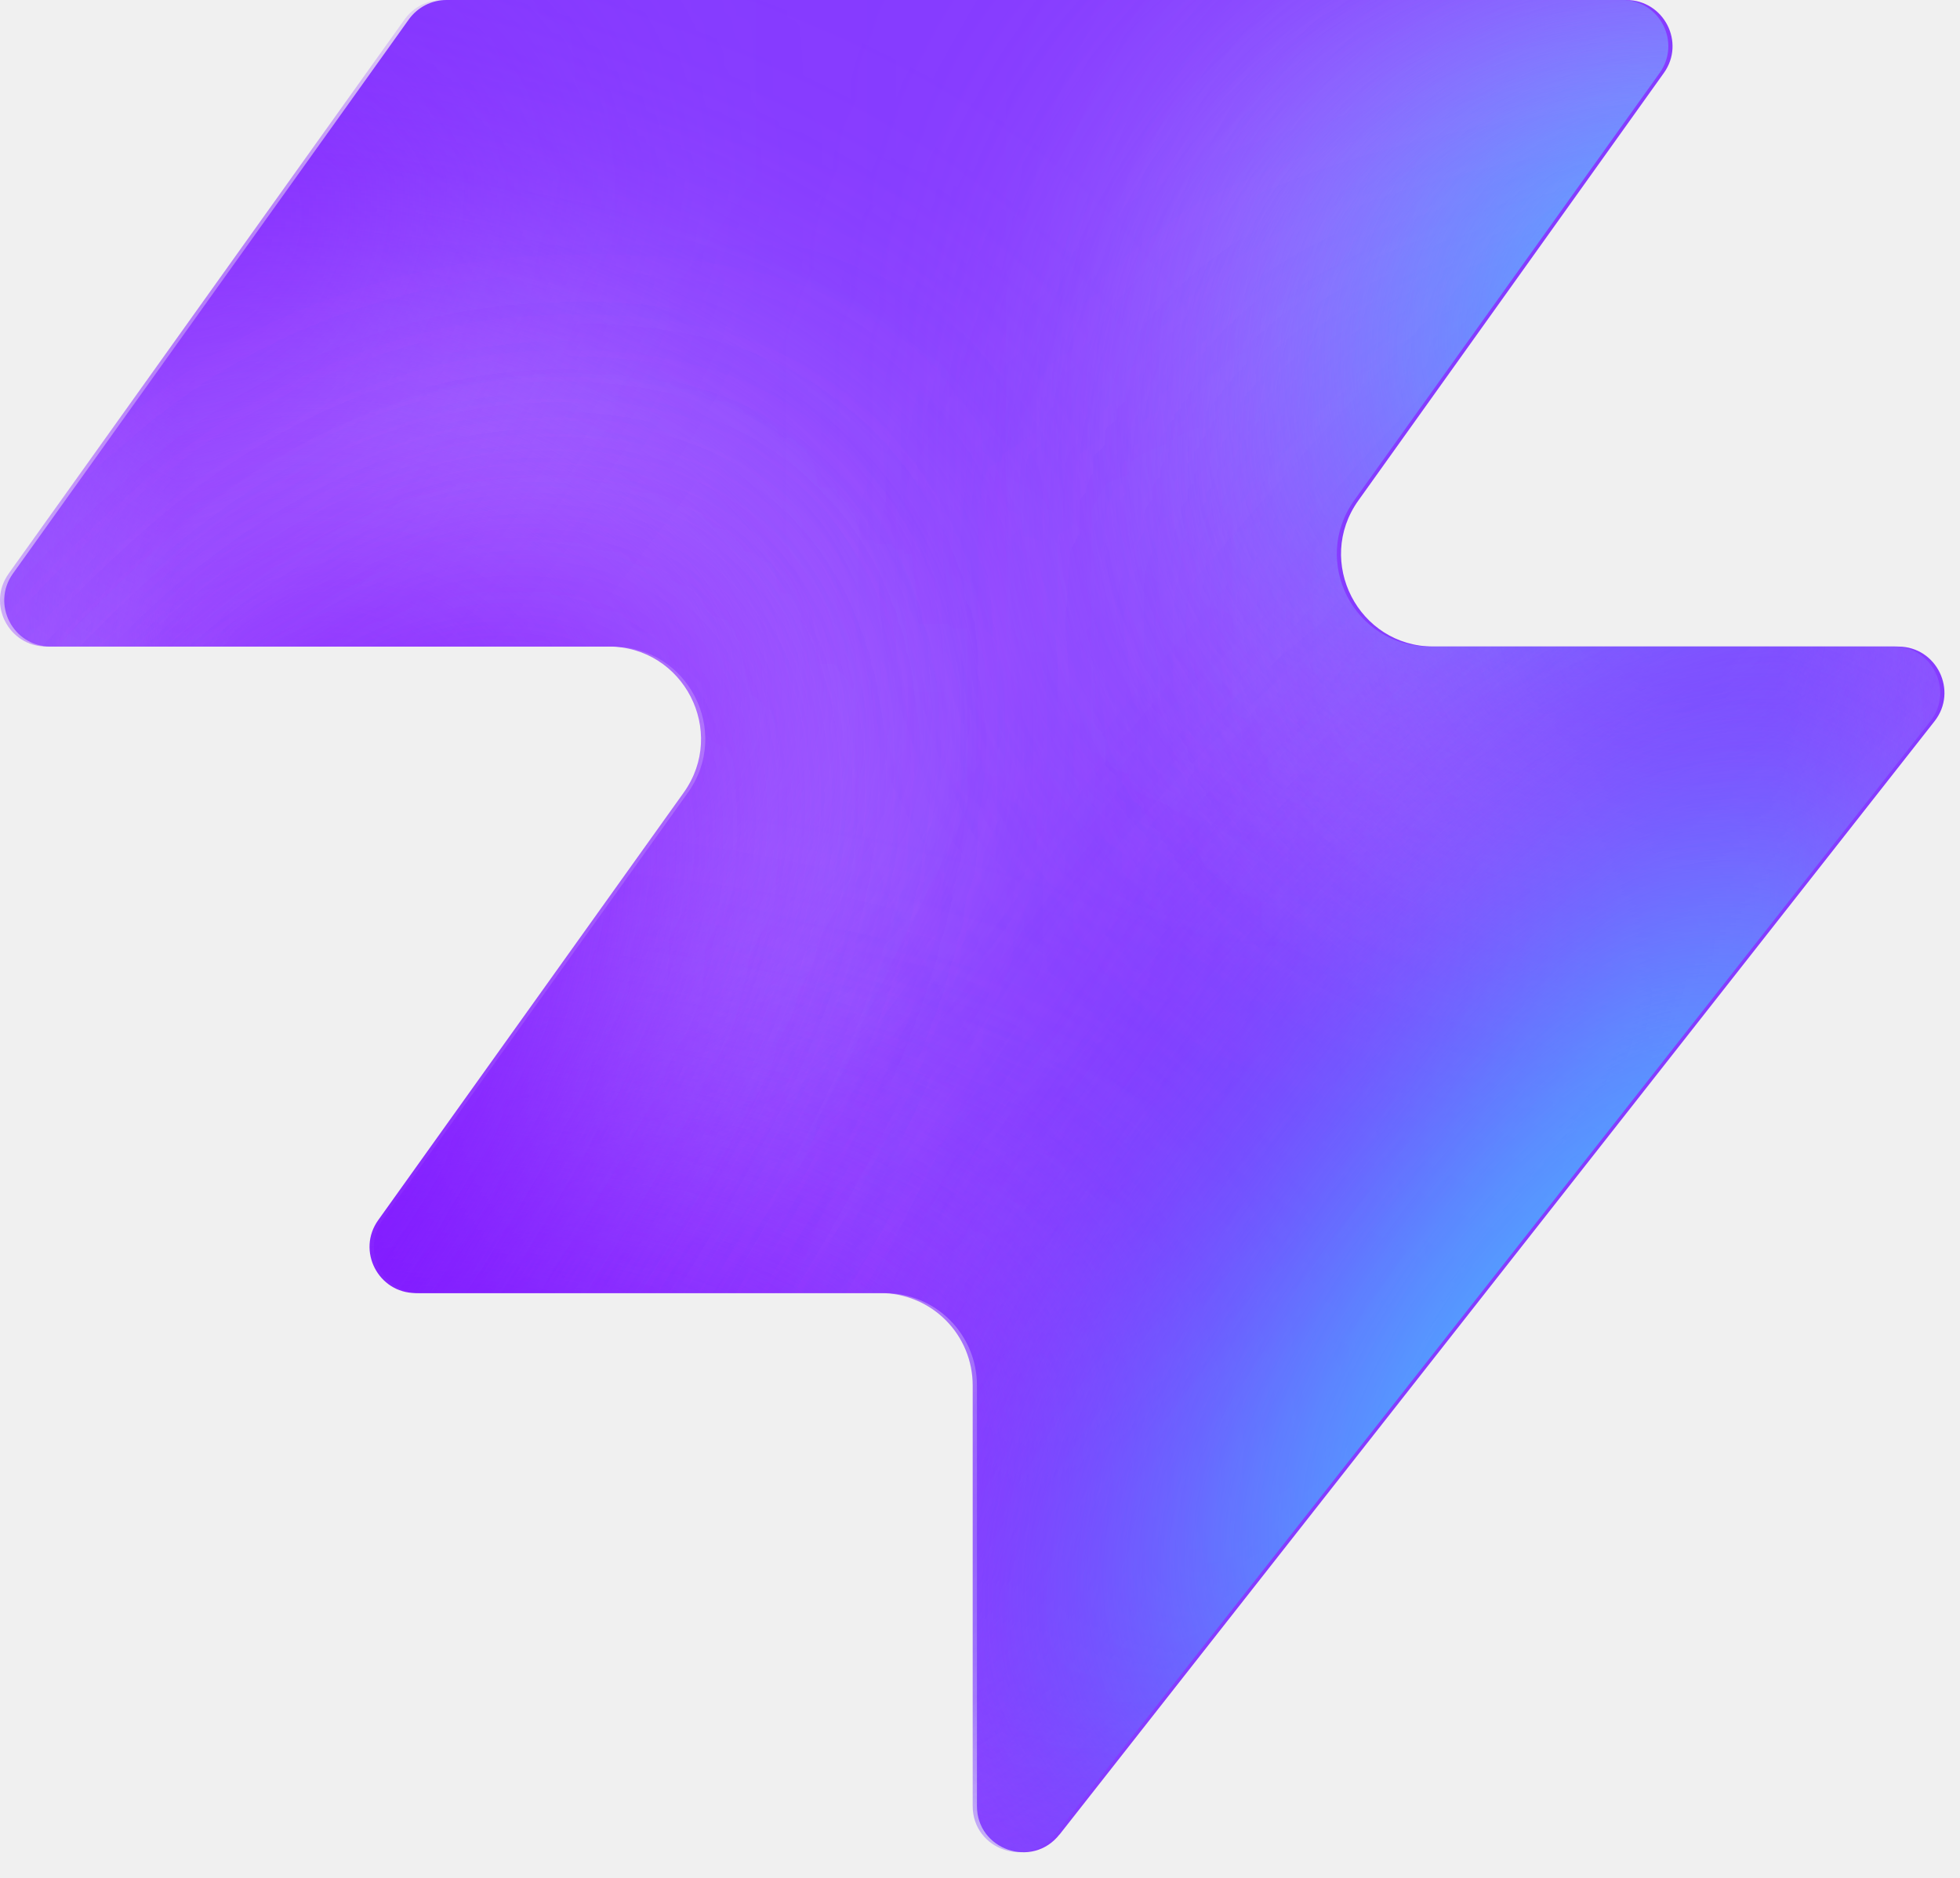
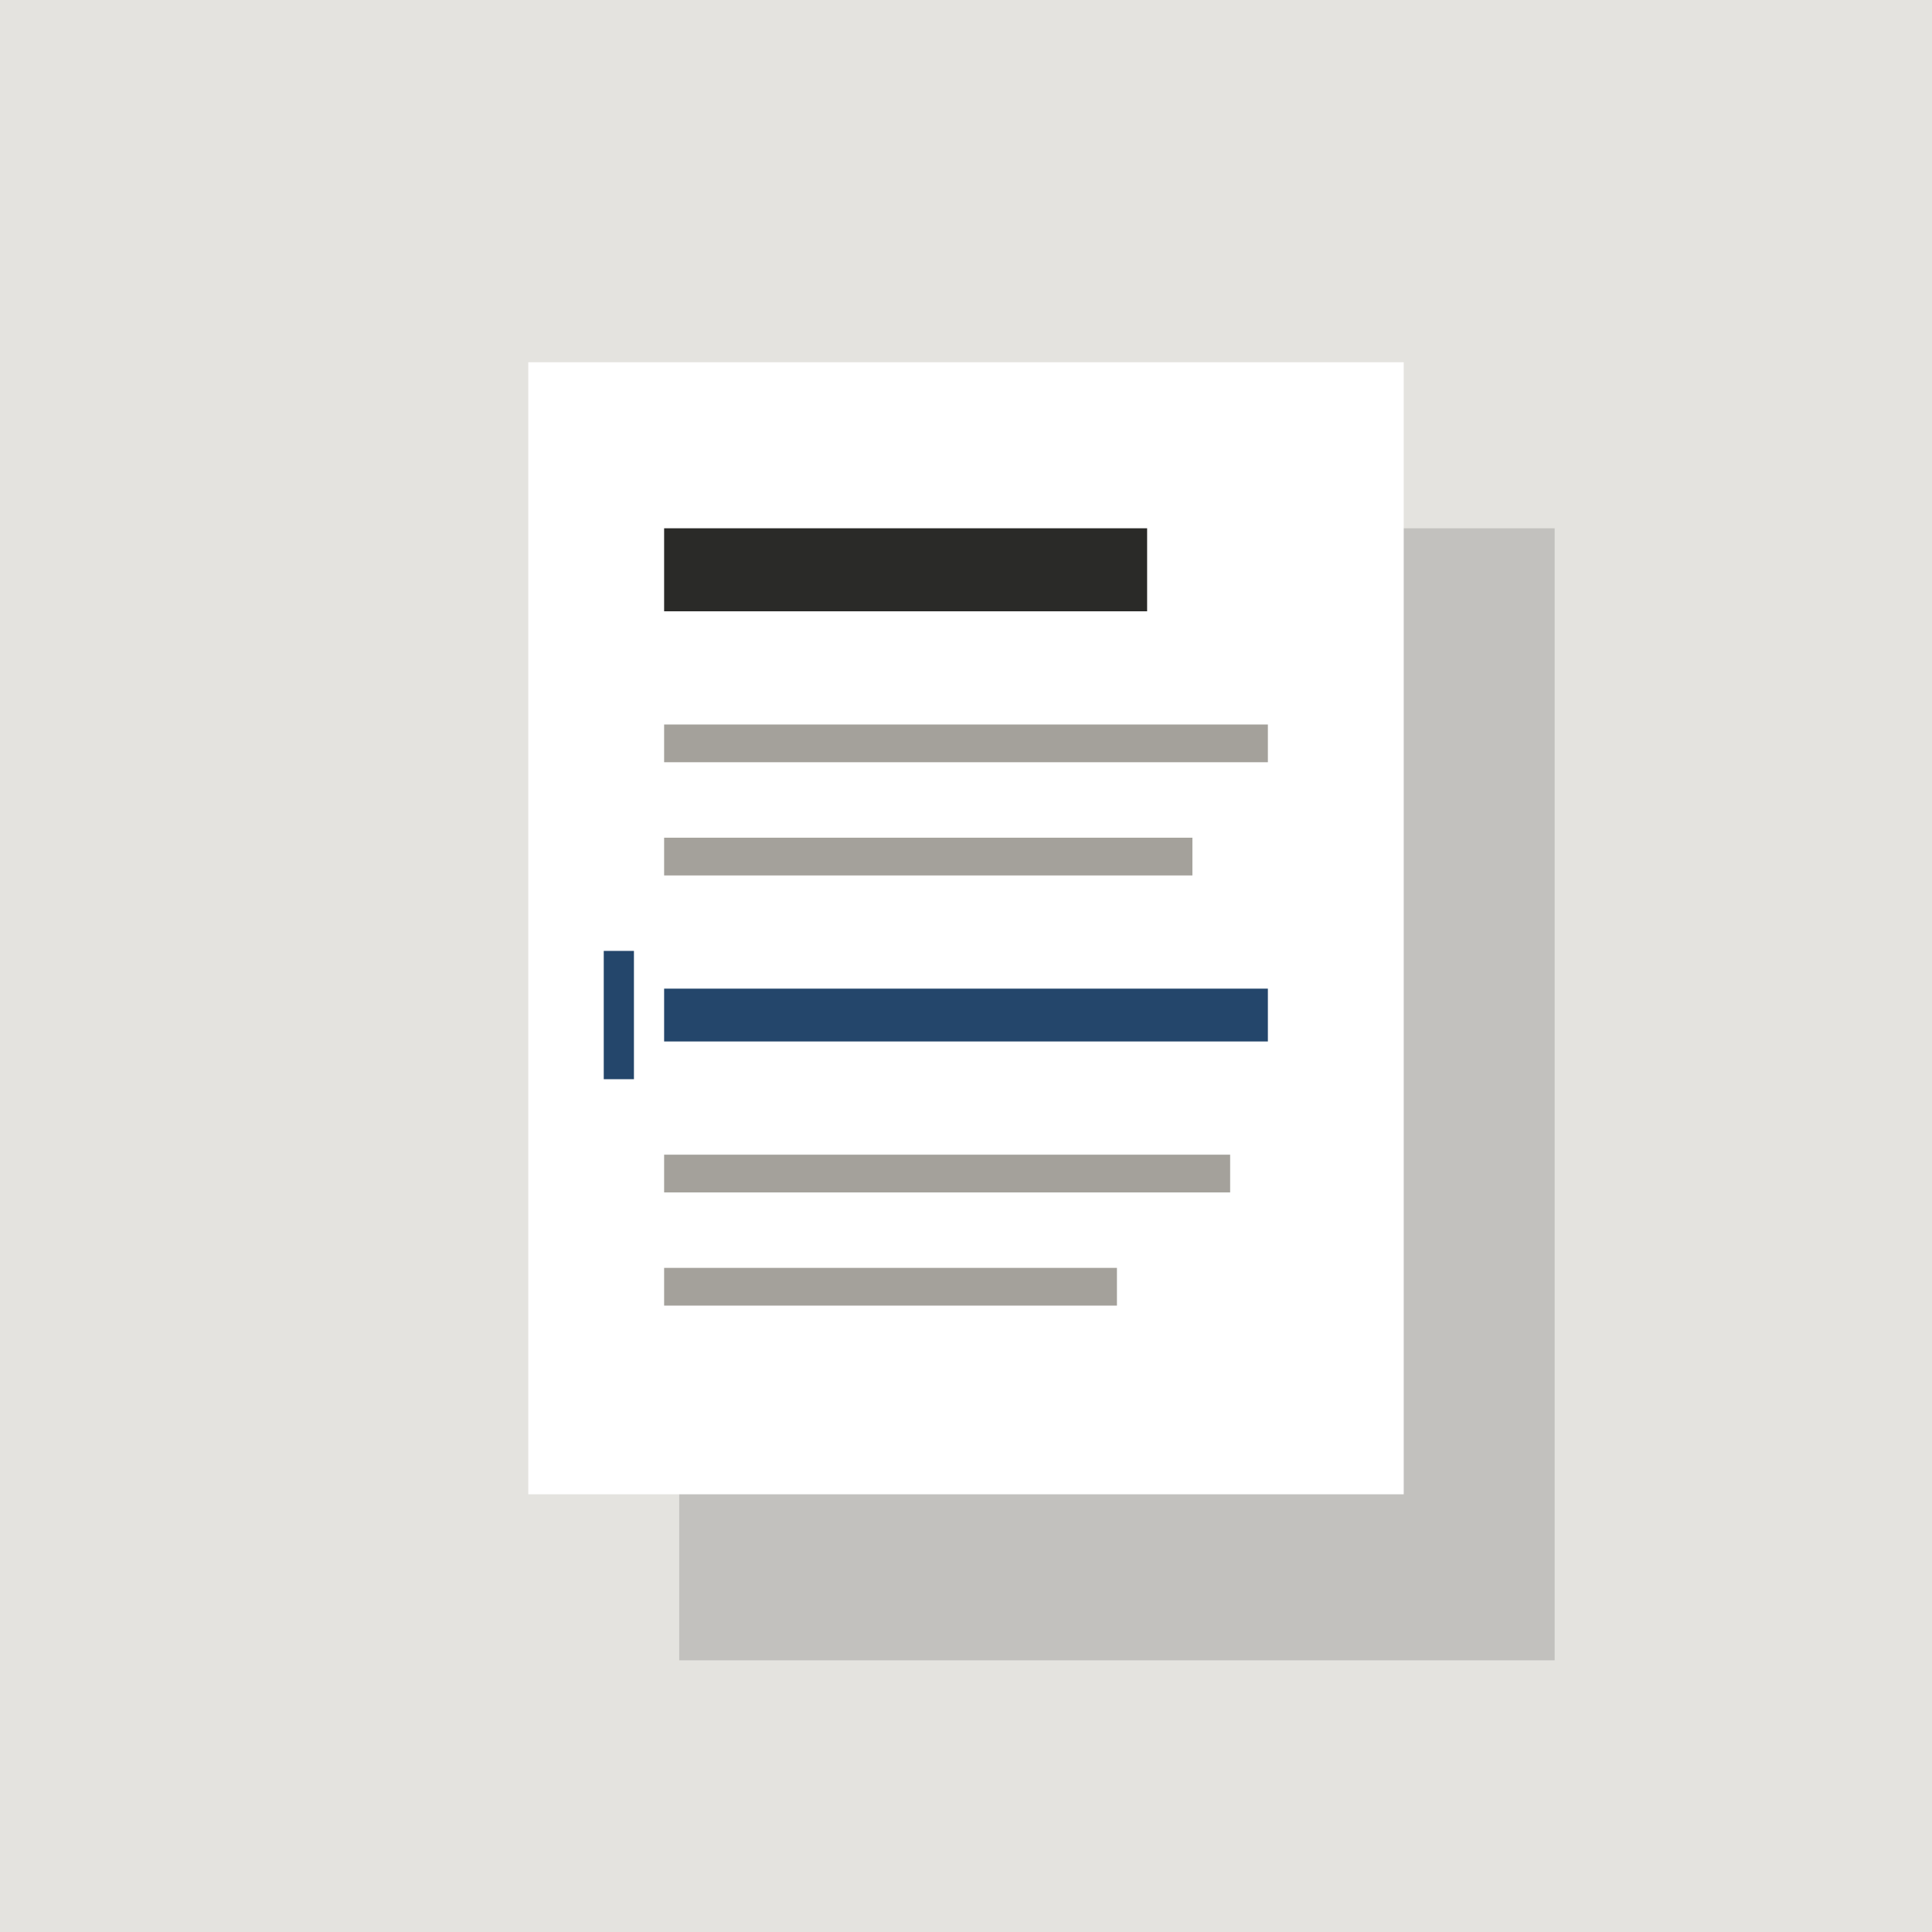
- <svg xmlns="http://www.w3.org/2000/svg" width="48" height="46" fill="none" viewBox="0 0 48 46">
-   <path fill="#863bff" d="M25.946 44.938c-.664.845-2.021.375-2.021-.698V33.937a2.26 2.26 0 0 0-2.262-2.262H10.287c-.92 0-1.456-1.04-.92-1.788l7.48-10.471c1.07-1.497 0-3.578-1.842-3.578H1.237c-.92 0-1.456-1.04-.92-1.788L10.013.474c.214-.297.556-.474.92-.474h28.894c.92 0 1.456 1.04.92 1.788l-7.48 10.471c-1.07 1.498 0 3.579 1.842 3.579h11.377c.943 0 1.473 1.088.89 1.83L25.947 44.94z" style="fill:#863bff;fill:color(display-p3 .525 .23 1);fill-opacity:1" />
-   <mask id="a" width="48" height="46" x="0" y="0" maskUnits="userSpaceOnUse" style="mask-type:alpha">
-     <path fill="#000" d="M25.842 44.938c-.664.844-2.021.375-2.021-.698V33.937a2.26 2.26 0 0 0-2.262-2.262H10.183c-.92 0-1.456-1.04-.92-1.788l7.48-10.471c1.07-1.498 0-3.579-1.842-3.579H1.133c-.92 0-1.456-1.04-.92-1.787L9.91.473c.214-.297.556-.474.92-.474h28.894c.92 0 1.456 1.04.92 1.788l-7.48 10.471c-1.07 1.498 0 3.578 1.842 3.578h11.377c.943 0 1.473 1.088.89 1.832L25.843 44.94z" style="fill:#000;fill-opacity:1" />
-   </mask>
-   <g mask="url(#a)">
-     <g filter="url(#b)">
-       <ellipse cx="5.508" cy="14.704" fill="#ede6ff" rx="5.508" ry="14.704" style="fill:#ede6ff;fill:color(display-p3 .927 .903 1);fill-opacity:1" transform="matrix(.00324 1 1 -.00324 -4.47 31.516)" />
-     </g>
-     <g filter="url(#c)">
-       <ellipse cx="10.399" cy="29.851" fill="#ede6ff" rx="10.399" ry="29.851" style="fill:#ede6ff;fill:color(display-p3 .927 .903 1);fill-opacity:1" transform="matrix(.00324 1 1 -.00324 -39.328 7.883)" />
-     </g>
-     <g filter="url(#d)">
-       <ellipse cx="5.508" cy="30.487" fill="#7e14ff" rx="5.508" ry="30.487" style="fill:#7e14ff;fill:color(display-p3 .492 .077 1);fill-opacity:1" transform="rotate(89.814 -25.913 -14.639)scale(1 -1)" />
-     </g>
-     <g filter="url(#e)">
-       <ellipse cx="5.508" cy="30.599" fill="#7e14ff" rx="5.508" ry="30.599" style="fill:#7e14ff;fill:color(display-p3 .492 .077 1);fill-opacity:1" transform="rotate(89.814 -32.644 -3.334)scale(1 -1)" />
-     </g>
-     <g filter="url(#f)">
-       <ellipse cx="5.508" cy="30.599" fill="#7e14ff" rx="5.508" ry="30.599" style="fill:#7e14ff;fill:color(display-p3 .492 .077 1);fill-opacity:1" transform="matrix(.00324 1 1 -.00324 -34.34 30.47)" />
-     </g>
-     <g filter="url(#g)">
-       <ellipse cx="14.072" cy="22.078" fill="#ede6ff" rx="14.072" ry="22.078" style="fill:#ede6ff;fill:color(display-p3 .927 .903 1);fill-opacity:1" transform="rotate(93.35 24.506 48.493)scale(-1 1)" />
-     </g>
-     <g filter="url(#h)">
-       <ellipse cx="3.47" cy="21.501" fill="#7e14ff" rx="3.47" ry="21.501" style="fill:#7e14ff;fill:color(display-p3 .492 .077 1);fill-opacity:1" transform="rotate(89.009 28.708 47.59)scale(-1 1)" />
-     </g>
-     <g filter="url(#i)">
-       <ellipse cx="3.47" cy="21.501" fill="#7e14ff" rx="3.47" ry="21.501" style="fill:#7e14ff;fill:color(display-p3 .492 .077 1);fill-opacity:1" transform="rotate(89.009 28.708 47.59)scale(-1 1)" />
-     </g>
-     <g filter="url(#j)">
-       <ellipse cx=".387" cy="8.972" fill="#7e14ff" rx="4.407" ry="29.108" style="fill:#7e14ff;fill:color(display-p3 .492 .077 1);fill-opacity:1" transform="rotate(39.51 .387 8.972)" />
-     </g>
-     <g filter="url(#k)">
-       <ellipse cx="47.523" cy="-6.092" fill="#7e14ff" rx="4.407" ry="29.108" style="fill:#7e14ff;fill:color(display-p3 .492 .077 1);fill-opacity:1" transform="rotate(37.892 47.523 -6.092)" />
-     </g>
-     <g filter="url(#l)">
-       <ellipse cx="41.412" cy="6.333" fill="#47bfff" rx="5.971" ry="9.665" style="fill:#47bfff;fill:color(display-p3 .28 .748 1);fill-opacity:1" transform="rotate(37.892 41.412 6.333)" />
-     </g>
-     <g filter="url(#m)">
-       <ellipse cx="-1.879" cy="38.332" fill="#7e14ff" rx="4.407" ry="29.108" style="fill:#7e14ff;fill:color(display-p3 .492 .077 1);fill-opacity:1" transform="rotate(37.892 -1.88 38.332)" />
-     </g>
-     <g filter="url(#n)">
-       <ellipse cx="-1.879" cy="38.332" fill="#7e14ff" rx="4.407" ry="29.108" style="fill:#7e14ff;fill:color(display-p3 .492 .077 1);fill-opacity:1" transform="rotate(37.892 -1.88 38.332)" />
-     </g>
-     <g filter="url(#o)">
-       <ellipse cx="35.651" cy="29.907" fill="#7e14ff" rx="4.407" ry="29.108" style="fill:#7e14ff;fill:color(display-p3 .492 .077 1);fill-opacity:1" transform="rotate(37.892 35.651 29.907)" />
-     </g>
-     <g filter="url(#p)">
-       <ellipse cx="38.418" cy="32.4" fill="#47bfff" rx="5.971" ry="15.297" style="fill:#47bfff;fill:color(display-p3 .28 .748 1);fill-opacity:1" transform="rotate(37.892 38.418 32.4)" />
-     </g>
-   </g>
-   <defs>
-     <filter id="b" width="60.045" height="41.654" x="-19.77" y="16.149" color-interpolation-filters="sRGB" filterUnits="userSpaceOnUse">
-       <feFlood flood-opacity="0" result="BackgroundImageFix" />
-       <feBlend in="SourceGraphic" in2="BackgroundImageFix" result="shape" />
-       <feGaussianBlur result="effect1_foregroundBlur_2002_17158" stdDeviation="7.659" />
-     </filter>
-     <filter id="c" width="90.34" height="51.437" x="-54.613" y="-7.533" color-interpolation-filters="sRGB" filterUnits="userSpaceOnUse">
-       <feFlood flood-opacity="0" result="BackgroundImageFix" />
-       <feBlend in="SourceGraphic" in2="BackgroundImageFix" result="shape" />
-       <feGaussianBlur result="effect1_foregroundBlur_2002_17158" stdDeviation="7.659" />
-     </filter>
-     <filter id="d" width="79.355" height="29.4" x="-49.64" y="2.03" color-interpolation-filters="sRGB" filterUnits="userSpaceOnUse">
-       <feFlood flood-opacity="0" result="BackgroundImageFix" />
-       <feBlend in="SourceGraphic" in2="BackgroundImageFix" result="shape" />
-       <feGaussianBlur result="effect1_foregroundBlur_2002_17158" stdDeviation="4.596" />
-     </filter>
-     <filter id="e" width="79.579" height="29.4" x="-45.045" y="20.029" color-interpolation-filters="sRGB" filterUnits="userSpaceOnUse">
-       <feFlood flood-opacity="0" result="BackgroundImageFix" />
-       <feBlend in="SourceGraphic" in2="BackgroundImageFix" result="shape" />
-       <feGaussianBlur result="effect1_foregroundBlur_2002_17158" stdDeviation="4.596" />
-     </filter>
-     <filter id="f" width="79.579" height="29.4" x="-43.513" y="21.178" color-interpolation-filters="sRGB" filterUnits="userSpaceOnUse">
-       <feFlood flood-opacity="0" result="BackgroundImageFix" />
-       <feBlend in="SourceGraphic" in2="BackgroundImageFix" result="shape" />
-       <feGaussianBlur result="effect1_foregroundBlur_2002_17158" stdDeviation="4.596" />
-     </filter>
-     <filter id="g" width="74.749" height="58.852" x="15.756" y="-17.901" color-interpolation-filters="sRGB" filterUnits="userSpaceOnUse">
-       <feFlood flood-opacity="0" result="BackgroundImageFix" />
-       <feBlend in="SourceGraphic" in2="BackgroundImageFix" result="shape" />
-       <feGaussianBlur result="effect1_foregroundBlur_2002_17158" stdDeviation="7.659" />
-     </filter>
-     <filter id="h" width="61.377" height="25.362" x="23.548" y="2.284" color-interpolation-filters="sRGB" filterUnits="userSpaceOnUse">
-       <feFlood flood-opacity="0" result="BackgroundImageFix" />
-       <feBlend in="SourceGraphic" in2="BackgroundImageFix" result="shape" />
-       <feGaussianBlur result="effect1_foregroundBlur_2002_17158" stdDeviation="4.596" />
-     </filter>
-     <filter id="i" width="61.377" height="25.362" x="23.548" y="2.284" color-interpolation-filters="sRGB" filterUnits="userSpaceOnUse">
-       <feFlood flood-opacity="0" result="BackgroundImageFix" />
-       <feBlend in="SourceGraphic" in2="BackgroundImageFix" result="shape" />
-       <feGaussianBlur result="effect1_foregroundBlur_2002_17158" stdDeviation="4.596" />
-     </filter>
-     <filter id="j" width="56.045" height="63.649" x="-27.636" y="-22.853" color-interpolation-filters="sRGB" filterUnits="userSpaceOnUse">
-       <feFlood flood-opacity="0" result="BackgroundImageFix" />
-       <feBlend in="SourceGraphic" in2="BackgroundImageFix" result="shape" />
-       <feGaussianBlur result="effect1_foregroundBlur_2002_17158" stdDeviation="4.596" />
-     </filter>
-     <filter id="k" width="54.814" height="64.646" x="20.116" y="-38.415" color-interpolation-filters="sRGB" filterUnits="userSpaceOnUse">
-       <feFlood flood-opacity="0" result="BackgroundImageFix" />
-       <feBlend in="SourceGraphic" in2="BackgroundImageFix" result="shape" />
-       <feGaussianBlur result="effect1_foregroundBlur_2002_17158" stdDeviation="4.596" />
-     </filter>
-     <filter id="l" width="33.541" height="35.313" x="24.641" y="-11.323" color-interpolation-filters="sRGB" filterUnits="userSpaceOnUse">
-       <feFlood flood-opacity="0" result="BackgroundImageFix" />
-       <feBlend in="SourceGraphic" in2="BackgroundImageFix" result="shape" />
-       <feGaussianBlur result="effect1_foregroundBlur_2002_17158" stdDeviation="4.596" />
-     </filter>
-     <filter id="m" width="54.814" height="64.646" x="-29.286" y="6.009" color-interpolation-filters="sRGB" filterUnits="userSpaceOnUse">
-       <feFlood flood-opacity="0" result="BackgroundImageFix" />
-       <feBlend in="SourceGraphic" in2="BackgroundImageFix" result="shape" />
-       <feGaussianBlur result="effect1_foregroundBlur_2002_17158" stdDeviation="4.596" />
-     </filter>
-     <filter id="n" width="54.814" height="64.646" x="-29.286" y="6.009" color-interpolation-filters="sRGB" filterUnits="userSpaceOnUse">
-       <feFlood flood-opacity="0" result="BackgroundImageFix" />
-       <feBlend in="SourceGraphic" in2="BackgroundImageFix" result="shape" />
-       <feGaussianBlur result="effect1_foregroundBlur_2002_17158" stdDeviation="4.596" />
-     </filter>
-     <filter id="o" width="54.814" height="64.646" x="8.244" y="-2.416" color-interpolation-filters="sRGB" filterUnits="userSpaceOnUse">
-       <feFlood flood-opacity="0" result="BackgroundImageFix" />
-       <feBlend in="SourceGraphic" in2="BackgroundImageFix" result="shape" />
-       <feGaussianBlur result="effect1_foregroundBlur_2002_17158" stdDeviation="4.596" />
-     </filter>
-     <filter id="p" width="39.409" height="43.623" x="18.713" y="10.588" color-interpolation-filters="sRGB" filterUnits="userSpaceOnUse">
-       <feFlood flood-opacity="0" result="BackgroundImageFix" />
-       <feBlend in="SourceGraphic" in2="BackgroundImageFix" result="shape" />
-       <feGaussianBlur result="effect1_foregroundBlur_2002_17158" stdDeviation="4.596" />
-     </filter>
-   </defs>
+ <svg xmlns="http://www.w3.org/2000/svg" viewBox="0 0 512 512">
+   <rect width="512" height="512" fill="#e4e3df" />
+   <rect x="180" y="140" width="232" height="300" fill="#2a2a28" fill-opacity=".18" />
+   <rect x="140" y="96" width="232" height="300" fill="#fff" />
+   <rect x="176" y="140" width="128" height="22" fill="#2a2a28" />
+   <rect x="176" y="192" width="160" height="10" fill="#a4a19b" />
+   <rect x="176" y="222" width="140" height="10" fill="#a4a19b" />
+   <rect x="160" y="252" width="8" height="34" fill="#24466b" />
+   <rect x="176" y="262" width="160" height="14" fill="#24466b" />
+   <rect x="176" y="306" width="150" height="10" fill="#a4a19b" />
+   <rect x="176" y="336" width="120" height="10" fill="#a4a19b" />
</svg>
